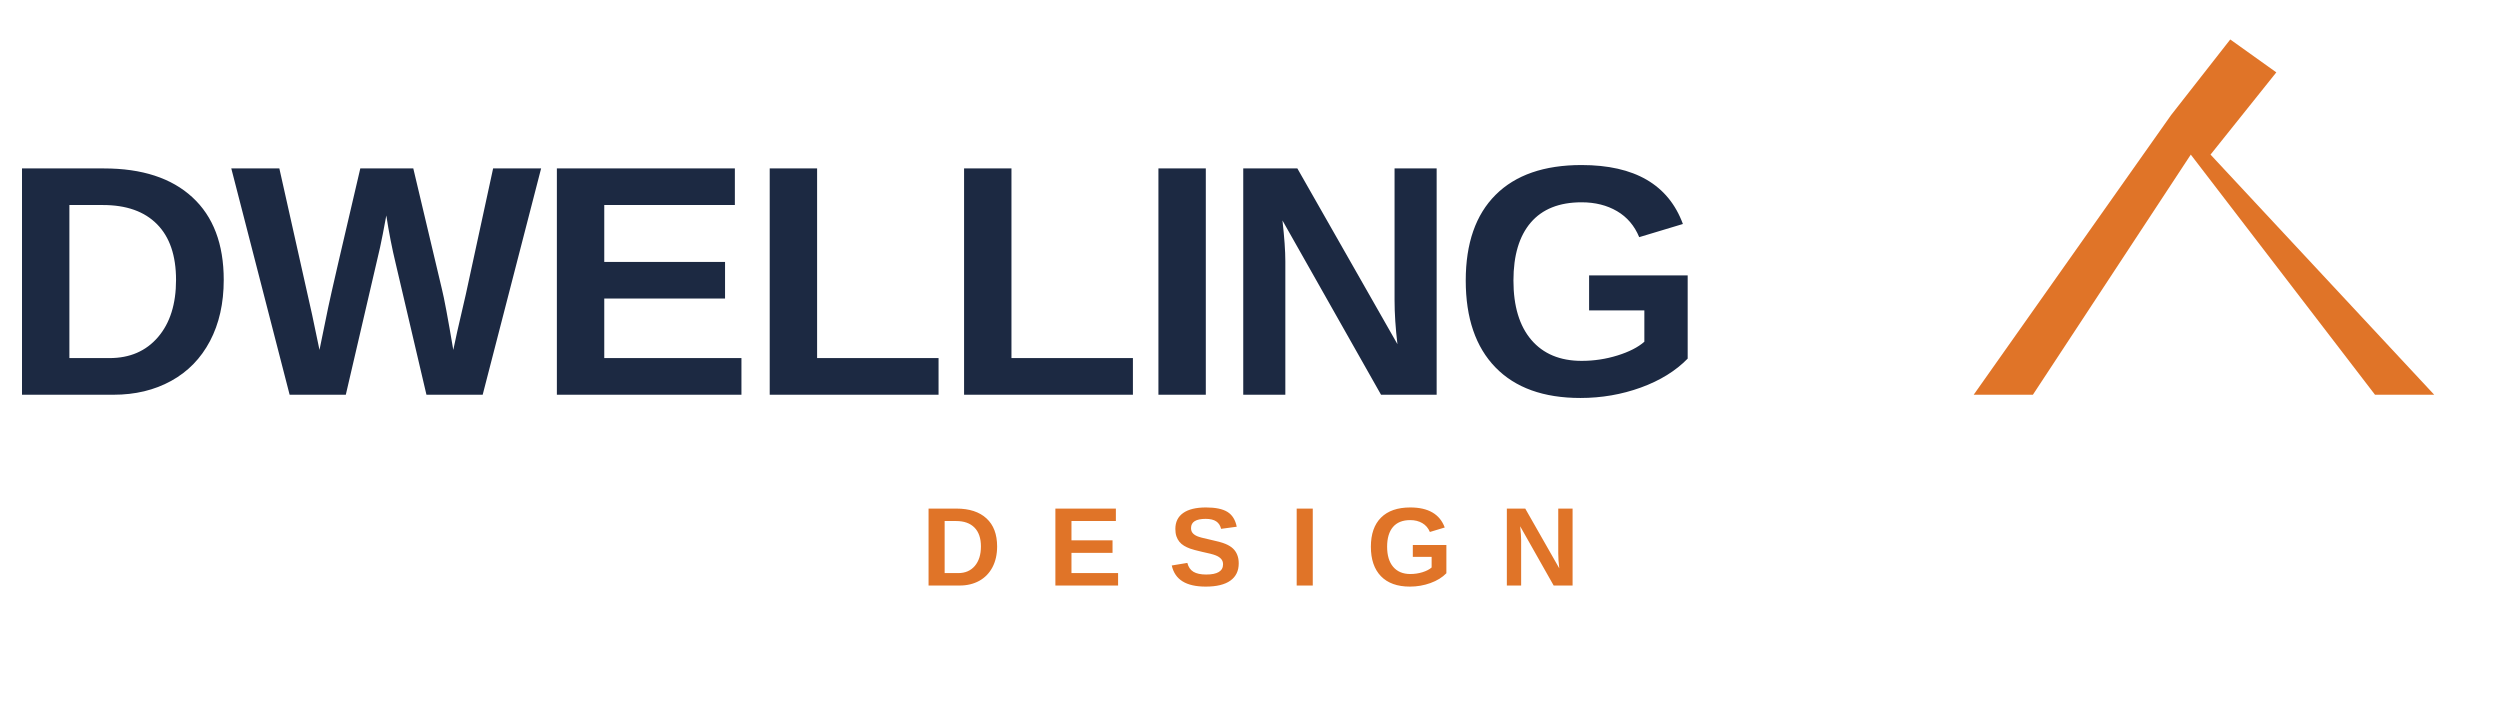
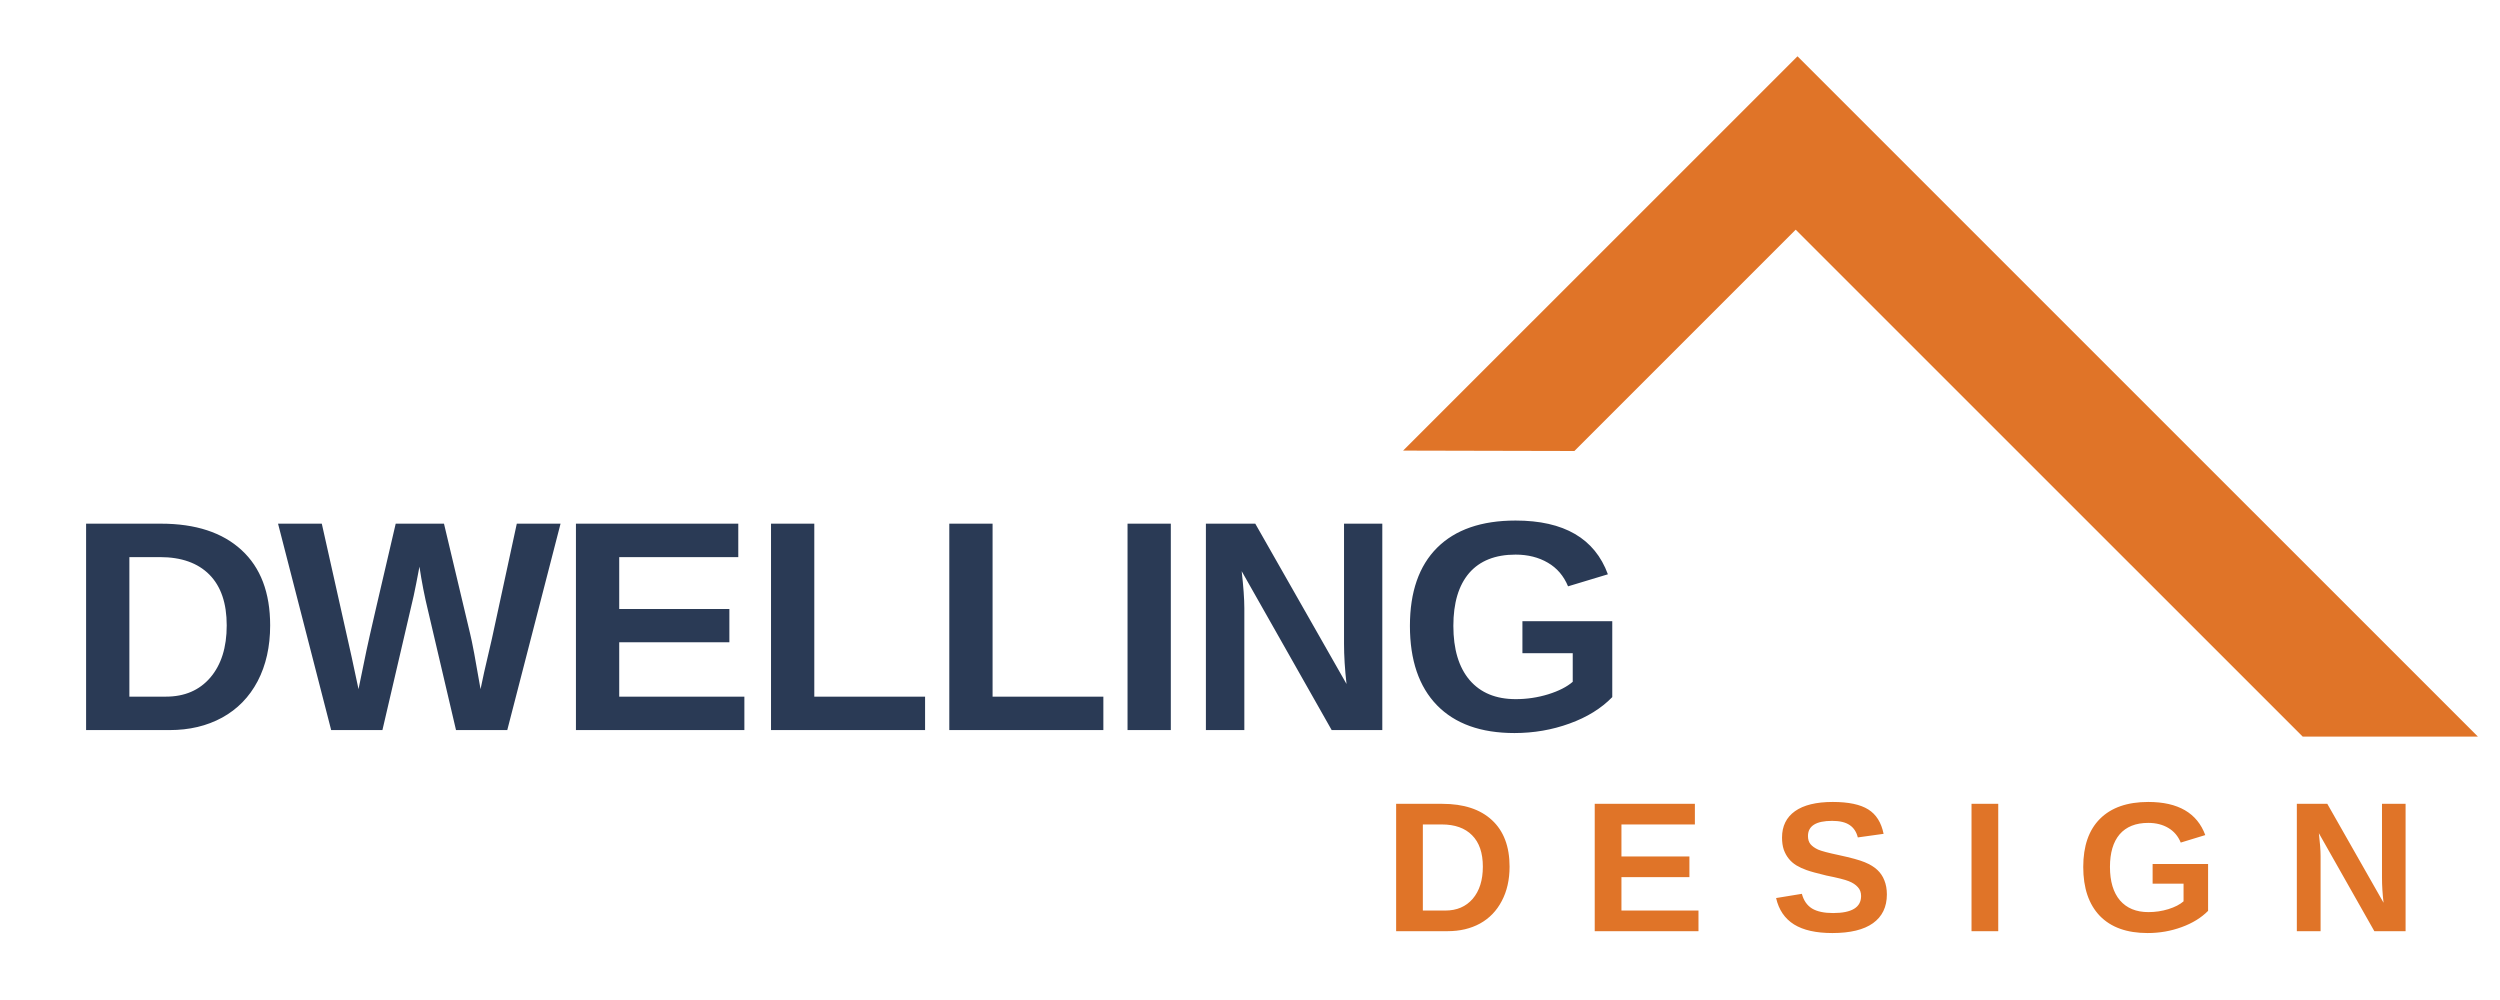
- <svg xmlns="http://www.w3.org/2000/svg" viewBox="0 0 760 220" preserveAspectRatio="xMidYMid meet" role="img" aria-label="Dwelling Design">
-   <text x="0" y="120" font-family="'Outfit','Helvetica Neue',Arial,sans-serif" font-weight="800" font-size="100" letter-spacing="-2" fill="#1c2942">DWELLING</text>
-   <path fill="#E07428" d="     M 600 120     L 660 35     L 678 12     L 692 22     L 672 47     L 740 120     L 722 120     L 666 47     L 618 120     Z" />
-   <text x="280" y="178" font-family="'Outfit','Helvetica Neue',Arial,sans-serif" font-weight="700" font-size="34" letter-spacing="14" fill="#E07428">DESIGN</text>
+ <svg xmlns="http://www.w3.org/2000/svg" viewBox="55 0 250 100" preserveAspectRatio="xMidYMid meet" role="img" aria-label="Dwelling Design">
+   <text x="61.61" y="73.01" font-family="'Outfit','Helvetica Neue',Arial,sans-serif" font-weight="800" font-size="30" letter-spacing="-0.5" fill="#2A3A55">DWELLING</text>
+   <path fill="#E07428" d="M 195.31 45.06 L 234.75 5.63 L 302.79 73.66 L 285.27 73.66 L 234.57 22.97 L 212.44 45.10 Z" />
+   <text x="193.38" y="93.12" font-family="'Outfit','Helvetica Neue',Arial,sans-serif" font-weight="700" font-size="18.5" letter-spacing="6.5" fill="#E07428">DESIGN</text>
</svg>
